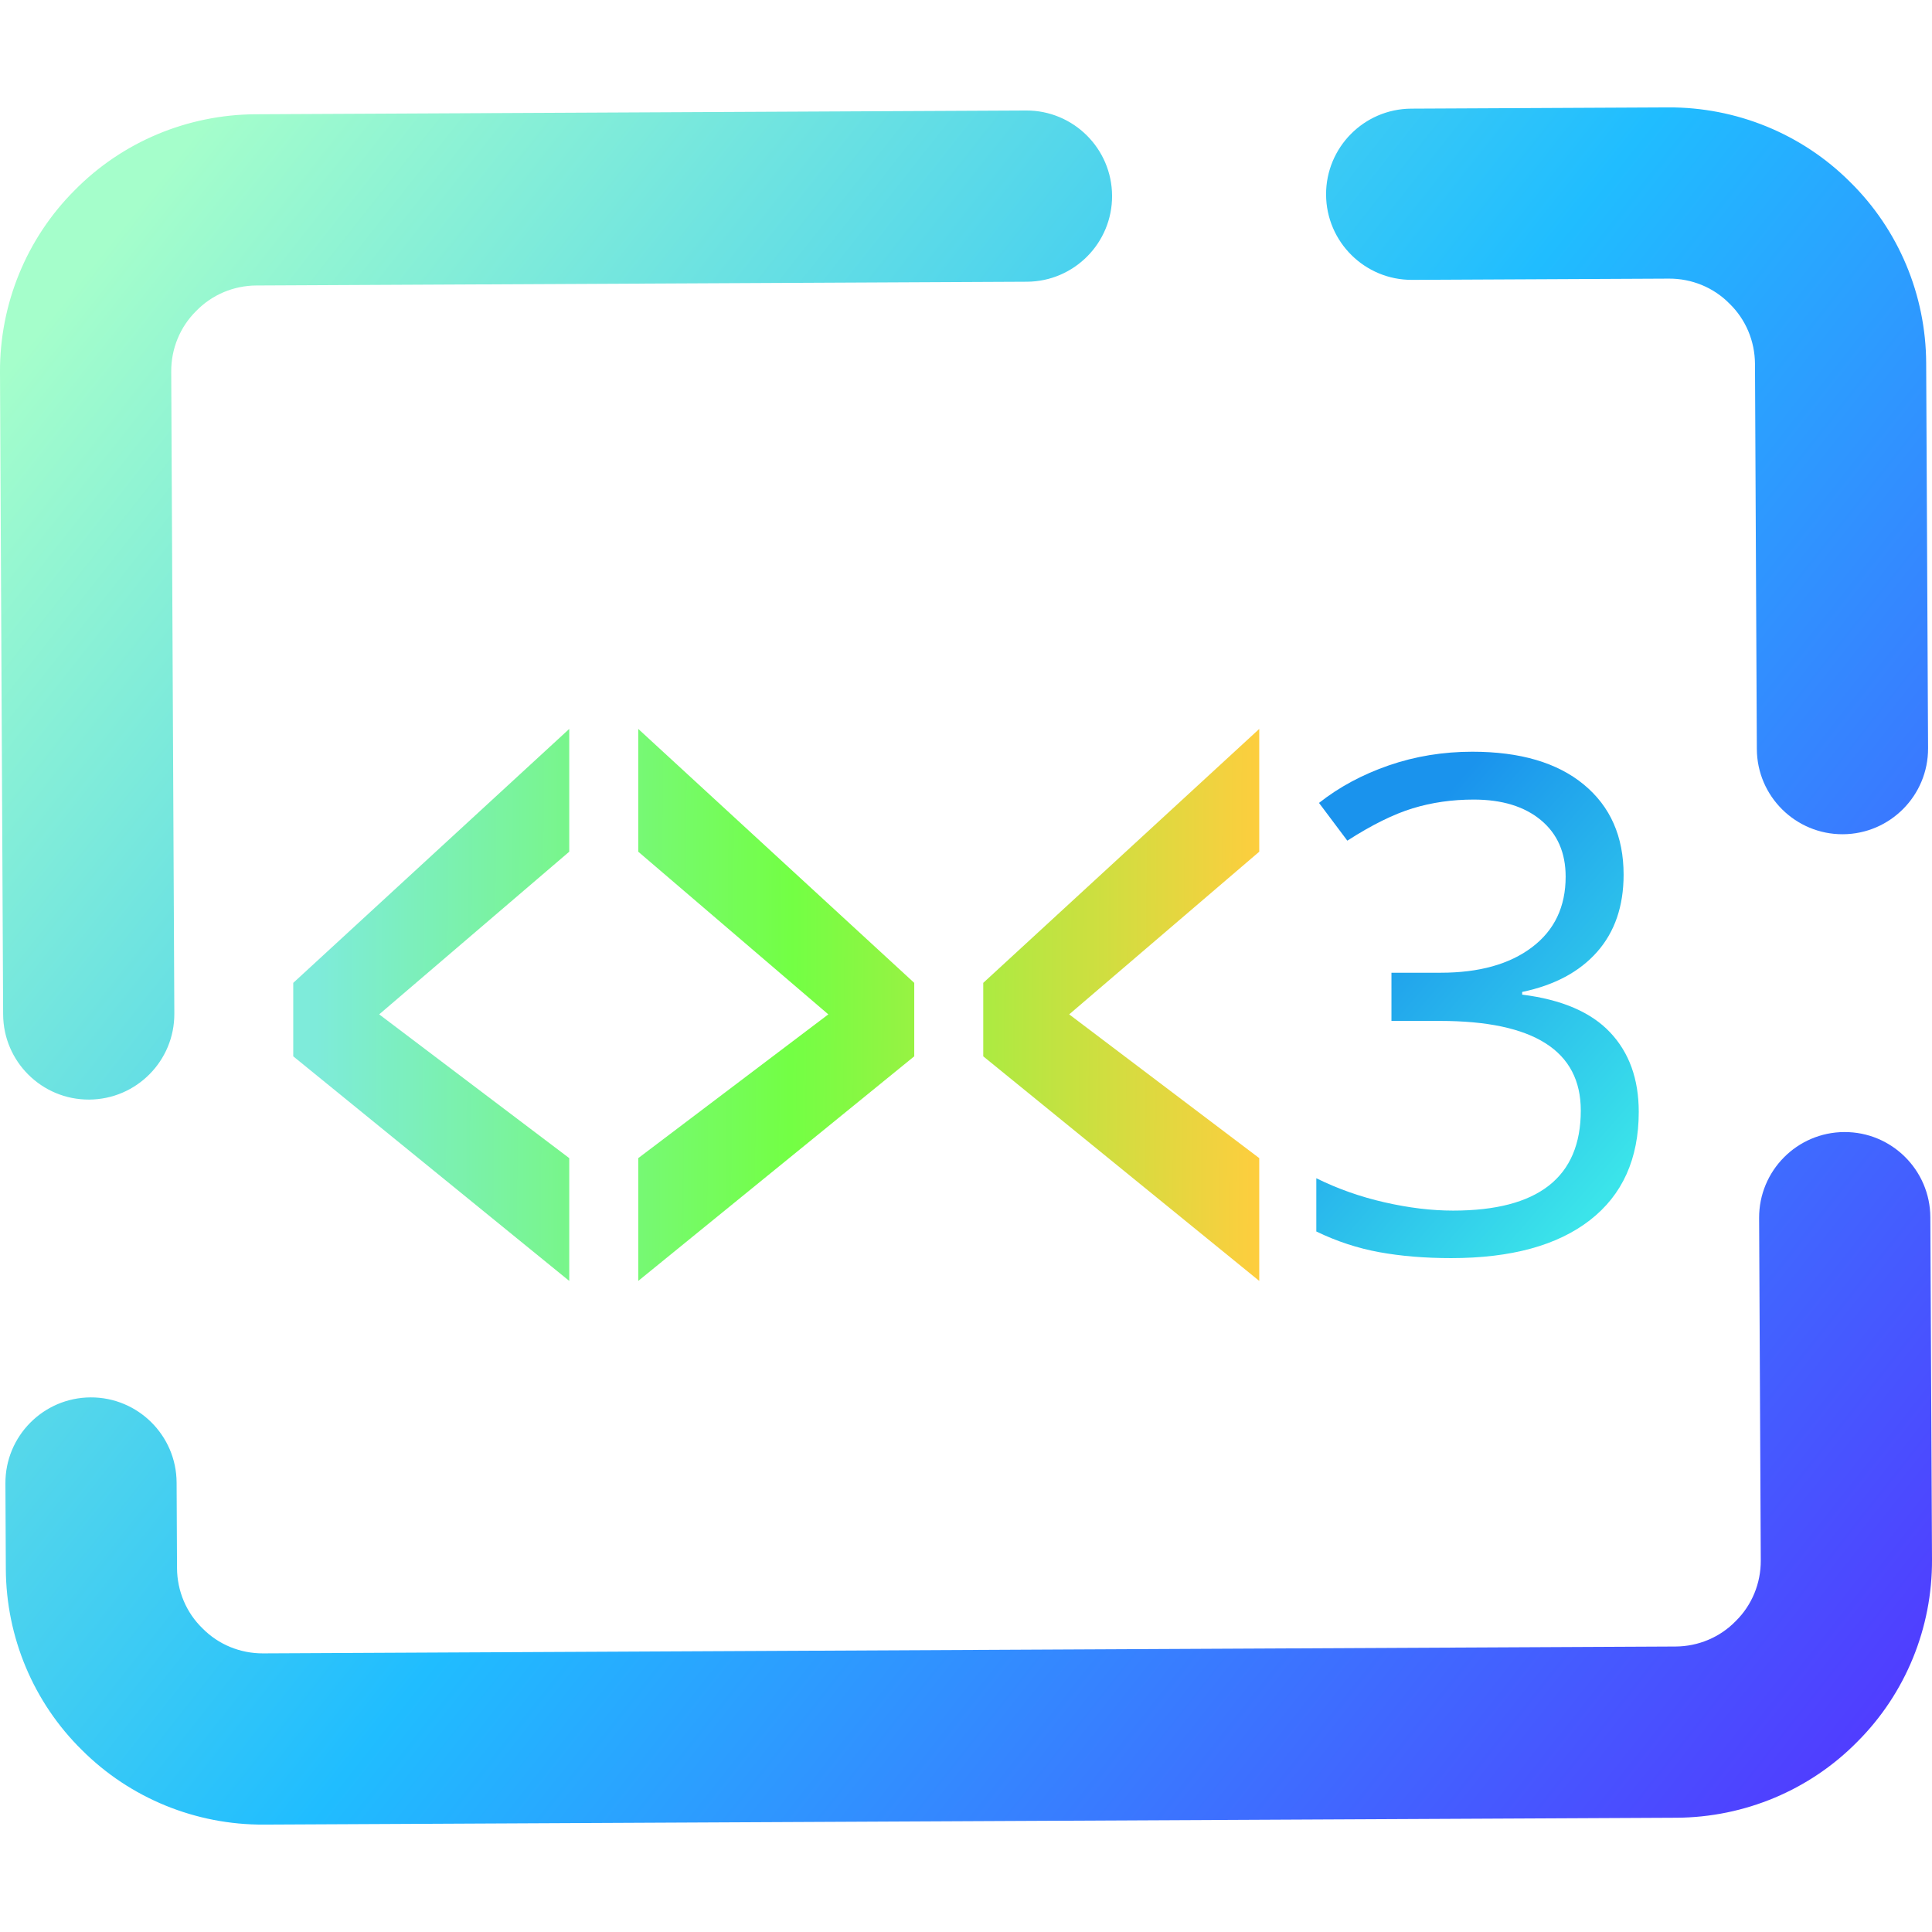
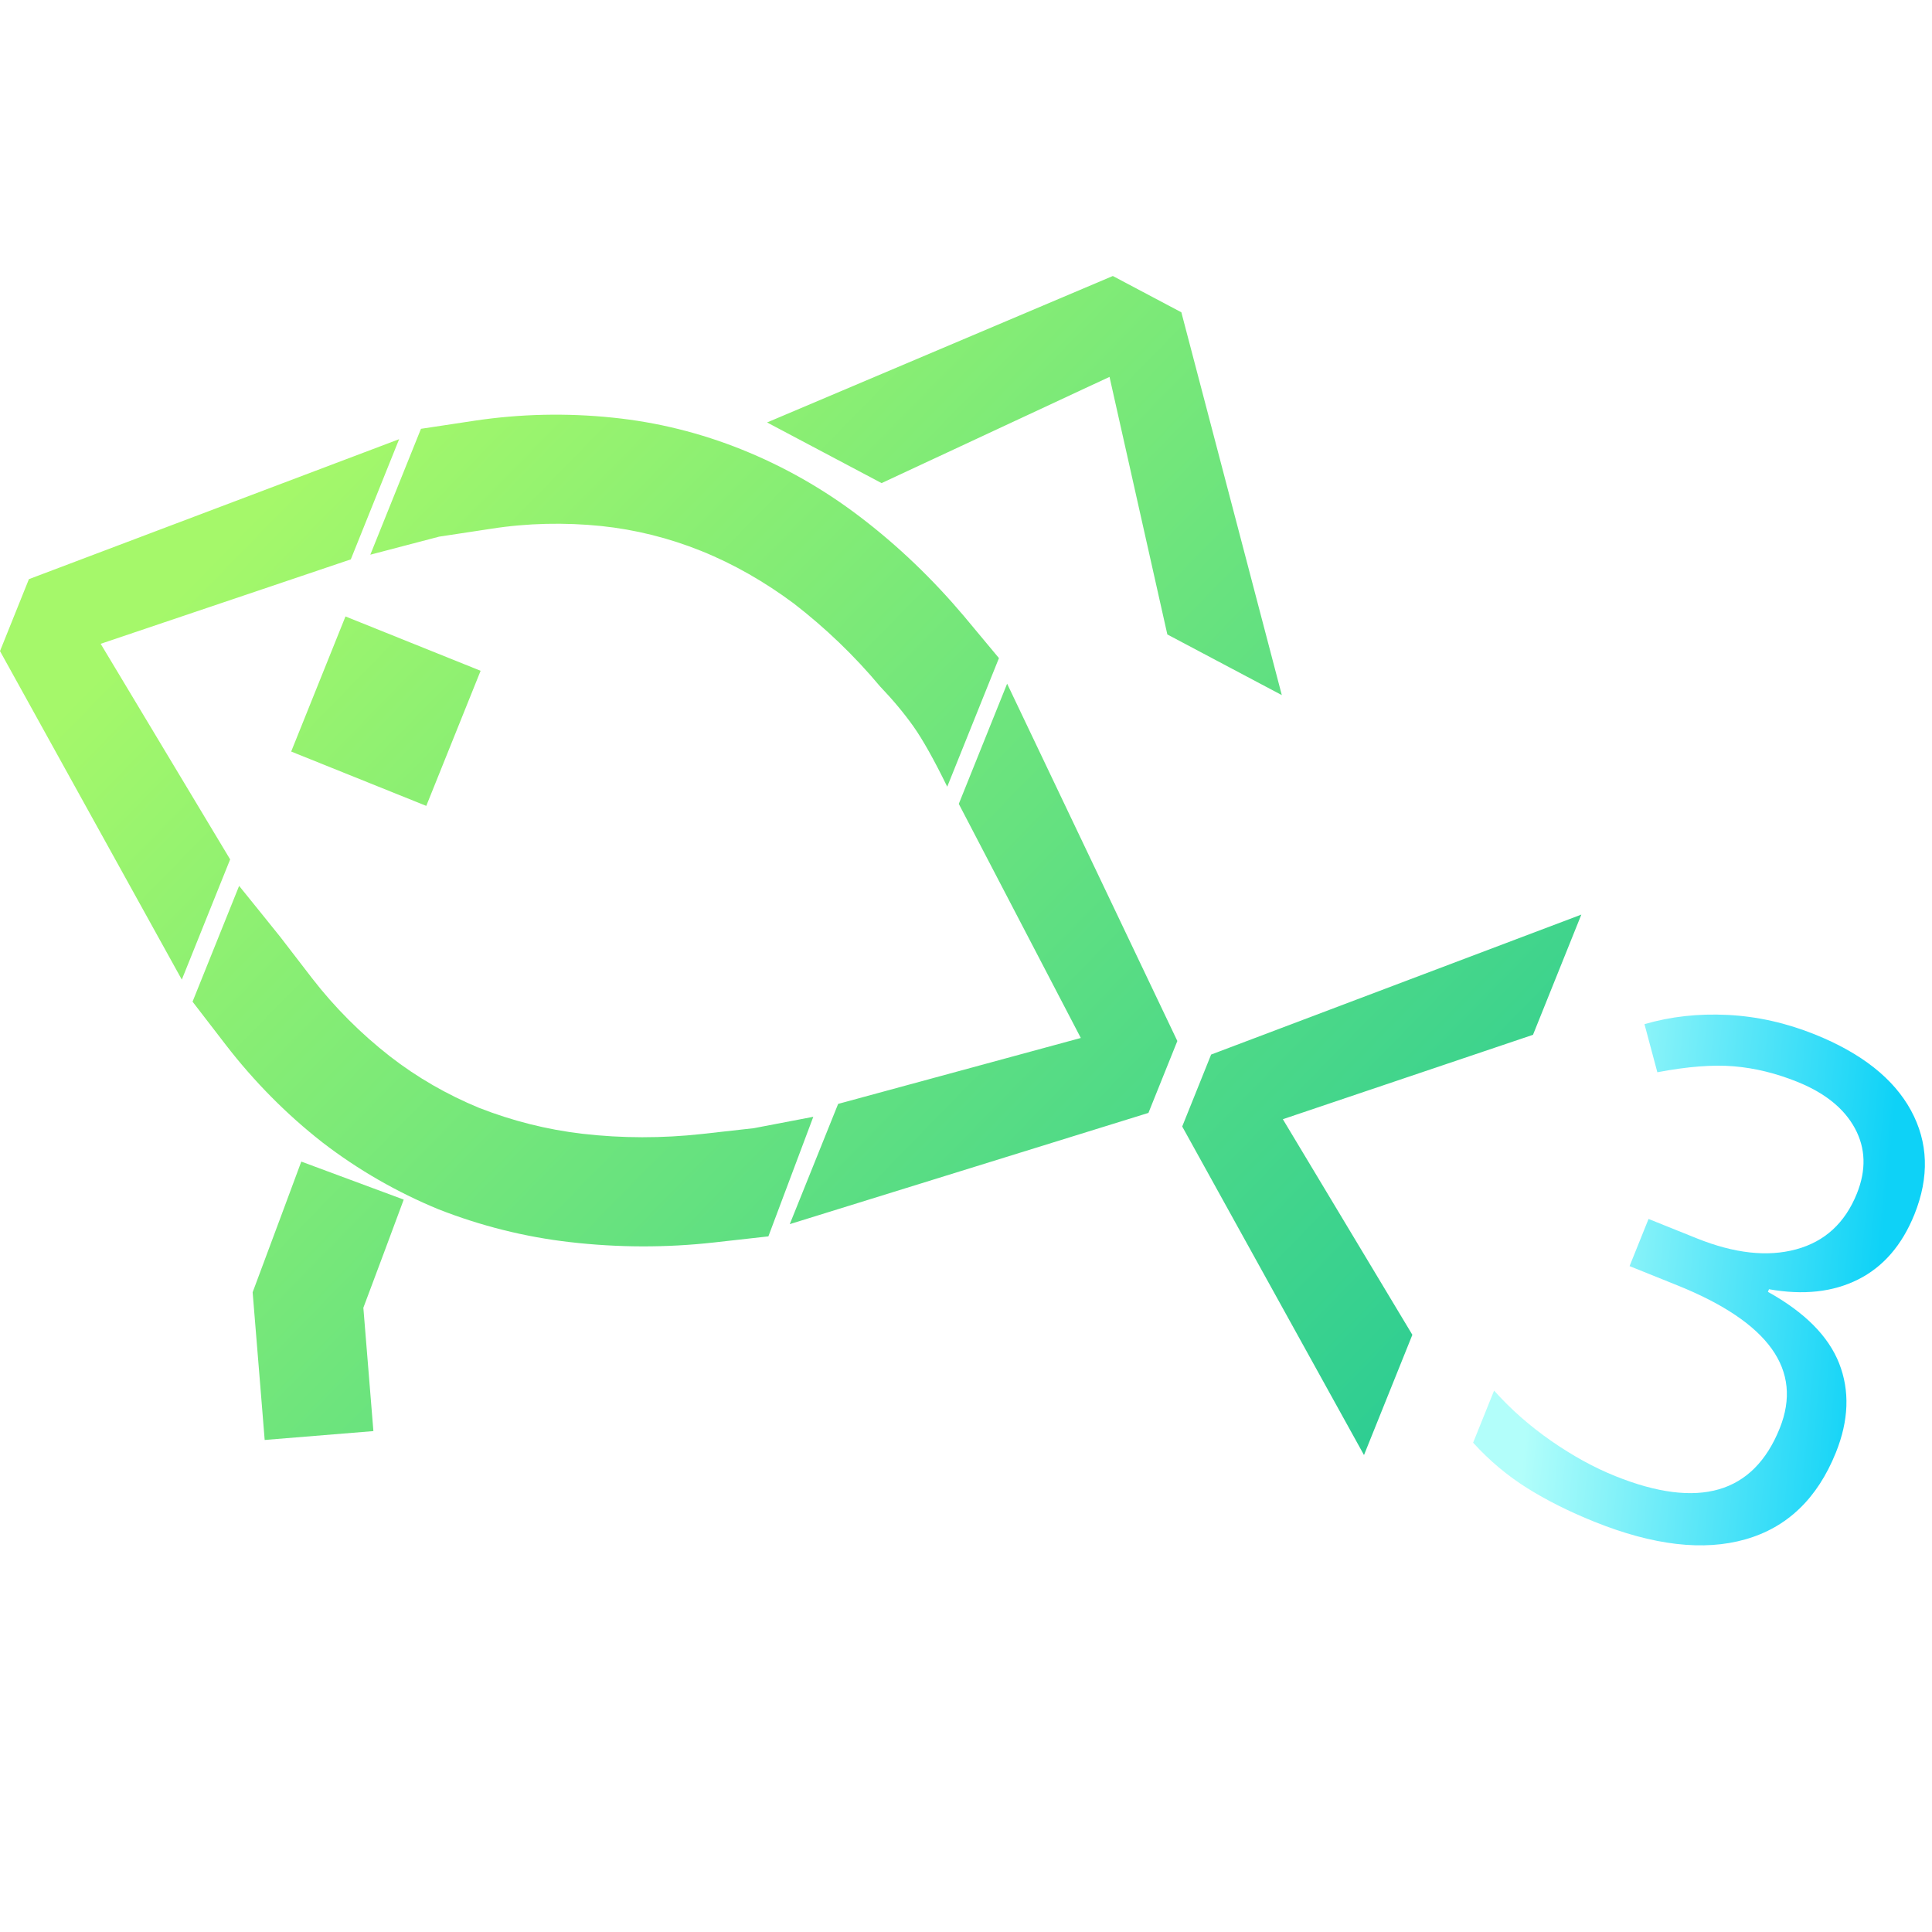
<svg xmlns="http://www.w3.org/2000/svg" style="isolation:isolate" viewBox="0 0 56 56" width="56pt" height="56pt">
-   <linearGradient id="_lgradient_5" x1="0.028" y1="0.496" x2="1.013" y2="0.5" gradientTransform="matrix(28,0,0,16,8.5,21.128)" gradientUnits="userSpaceOnUse">
-     <stop offset="0%" stop-opacity="1" style="stop-color:rgb(126,235,218)" />
-     <stop offset="49.569%" stop-opacity="1" style="stop-color:rgb(115,255,68)" />
-     <stop offset="98.696%" stop-opacity="1" style="stop-color:rgb(255,205,62)" />
+   <linearGradient id="_lgradient_15" x1="0.176" y1="0.395" x2="0.922" y2="0.673" gradientTransform="matrix(51.285,20.624,-18.211,45.284,6.381,-7.867)" gradientUnits="userSpaceOnUse">
+     <stop offset="0%" stop-opacity="1" style="stop-color:rgb(165,248,106)" />
+     <stop offset="97.917%" stop-opacity="1" style="stop-color:rgb(47,206,146)" />
  </linearGradient>
-   <path d=" M 16.5 37.128 L 8.5 30.618 L 8.5 28.489 L 16.5 21.128 L 16.5 24.687 L 10.991 29.402 L 16.5 33.569 L 16.5 37.128 L 16.5 37.128 Z  M 18.5 33.569 L 24.009 29.402 L 18.5 24.687 L 18.5 21.128 L 26.5 28.489 L 26.5 30.618 L 18.5 37.128 L 18.5 33.569 L 18.5 33.569 Z  M 36.5 37.128 L 28.5 30.618 L 28.5 28.489 L 36.5 21.128 L 36.5 24.687 L 30.991 29.402 L 36.5 33.569 L 36.5 37.128 Z " fill-rule="evenodd" fill="url(#_lgradient_5)" />
-   <linearGradient id="_lgradient_6" x1="0.893" y1="0.875" x2="0.335" y2="0.112" gradientTransform="matrix(9.346,0,0,14.678,38.154,21.789)" gradientUnits="userSpaceOnUse">
-     <stop offset="0%" stop-opacity="1" style="stop-color:rgb(59,228,234)" />
-     <stop offset="98.261%" stop-opacity="1" style="stop-color:rgb(26,147,237)" />
+   <path d=" M 5.27 28.395 L 0 18.872 L 0.838 16.787 L 11.569 12.73 L 10.168 16.214 L 2.918 18.661 L 6.671 24.91 L 5.27 28.395 L 5.27 28.395 L 5.27 28.395 L 5.27 28.395 L 5.27 28.395 L 5.27 28.395 L 5.27 28.395 Z  M 24.294 31.997 L 31.328 30.086 L 27.791 23.301 L 29.192 19.817 L 34.126 30.174 L 33.288 32.258 L 22.892 35.482 L 24.294 31.997 L 24.294 31.997 L 24.294 31.997 L 24.294 31.997 L 24.294 31.997 L 24.294 31.997 L 24.294 31.997 Z  M 39.536 42.175 L 34.267 32.652 L 35.105 30.567 L 45.836 26.51 L 44.435 29.994 L 37.184 32.441 L 40.938 38.69 L 39.536 42.175 L 39.536 42.175 L 39.536 42.175 L 39.536 42.175 L 39.536 42.175 L 39.536 42.175 Z  M 22.234 12.245 L 32.256 8 L 34.242 9.052 L 35.908 15.399 L 36.423 17.363 L 37.154 20.148 L 33.836 18.39 L 33.162 15.387 L 32.733 13.475 L 32.16 10.924 L 25.553 14.003 L 22.234 12.245 L 22.234 12.245 L 22.234 12.245 L 22.234 12.245 L 22.234 12.245 Z  M 14.232 15.327 L 12.729 15.555 L 10.734 16.078 L 12.202 12.429 L 13.764 12.193 C 15.083 11.996 16.425 11.967 17.758 12.105 C 19.047 12.236 20.308 12.55 21.503 13.031 C 22.726 13.523 23.873 14.177 24.918 14.973 C 26.034 15.82 27.041 16.793 27.943 17.861 L 28.955 19.076 L 27.456 22.803 Q 26.884 21.633 26.478 21.058 Q 26.071 20.484 25.509 19.896 C 24.764 19.005 23.927 18.202 23.007 17.491 C 22.175 16.873 21.281 16.354 20.321 15.968 C 19.391 15.594 18.42 15.351 17.426 15.247 C 16.367 15.139 15.289 15.161 14.232 15.327 L 14.232 15.327 L 14.232 15.327 L 14.232 15.327 Z  M 20.349 32.869 L 21.85 32.701 L 23.574 32.371 L 22.272 35.837 L 20.7 36.013 C 19.306 36.169 17.909 36.164 16.518 36.003 C 15.213 35.854 13.932 35.532 12.705 35.05 C 11.514 34.559 10.387 33.913 9.361 33.125 C 8.305 32.302 7.36 31.342 6.545 30.286 L 5.581 29.034 L 6.931 25.678 C 6.934 25.683 8.019 27.021 8.12 27.152 C 8.22 27.282 8.53 27.684 9.049 28.359 C 9.7 29.201 10.462 29.962 11.302 30.618 C 12.09 31.231 12.96 31.729 13.886 32.112 C 14.849 32.488 15.85 32.743 16.883 32.863 C 18.034 32.996 19.195 32.996 20.349 32.869 L 20.349 32.869 L 20.349 32.869 Z  M 10.014 17.868 L 13.931 19.443 L 12.356 23.359 L 8.44 21.784 L 10.014 17.868 L 10.014 17.868 Z  M 10.695 39.906 L 10.823 41.481 L 7.672 41.738 L 7.544 40.162 L 7.323 37.458 L 8.182 35.153 L 8.733 33.669 L 11.702 34.771 L 11.15 36.256 L 10.532 37.906 L 10.695 39.906 Z " fill-rule="evenodd" fill="url(#_lgradient_15)" />
+   <linearGradient id="_lgradient_16" x1="0.136" y1="0.899" x2="0.998" y2="0.493" gradientTransform="matrix(9.15,3.68,-5.779,14.37,48.174,28.202)" gradientUnits="userSpaceOnUse">
+     <stop offset="0%" stop-opacity="1" style="stop-color:rgb(178,254,250)" />
+     <stop offset="98.261%" stop-opacity="1" style="stop-color:rgb(14,210,247)" />
  </linearGradient>
-   <path d=" M 47.061 25.353 L 47.061 25.353 L 47.061 25.353 Q 47.061 26.721 46.294 27.59 L 46.294 27.59 L 46.294 27.59 Q 45.527 28.459 44.121 28.752 L 44.121 28.752 L 44.121 28.83 L 44.121 28.83 Q 45.84 29.045 46.67 29.924 L 46.67 29.924 L 46.67 29.924 Q 47.5 30.803 47.5 32.228 L 47.5 32.228 L 47.5 32.228 Q 47.5 34.269 46.084 35.368 L 46.084 35.368 L 46.084 35.368 Q 44.668 36.467 42.061 36.467 L 42.061 36.467 L 42.061 36.467 Q 40.928 36.467 39.985 36.296 L 39.985 36.296 L 39.985 36.296 Q 39.043 36.125 38.154 35.695 L 38.154 35.695 L 38.154 34.152 L 38.154 34.152 Q 39.082 34.611 40.132 34.85 L 40.132 34.85 L 40.132 34.85 Q 41.182 35.09 42.119 35.09 L 42.119 35.09 L 42.119 35.09 Q 45.82 35.09 45.82 32.189 L 45.82 32.189 L 45.82 32.189 Q 45.82 29.592 41.738 29.592 L 41.738 29.592 L 40.332 29.592 L 40.332 28.195 L 41.758 28.195 L 41.758 28.195 Q 43.428 28.195 44.404 27.458 L 44.404 27.458 L 44.404 27.458 Q 45.381 26.721 45.381 25.412 L 45.381 25.412 L 45.381 25.412 Q 45.381 24.367 44.663 23.771 L 44.663 23.771 L 44.663 23.771 Q 43.945 23.176 42.715 23.176 L 42.715 23.176 L 42.715 23.176 Q 41.777 23.176 40.947 23.43 L 40.947 23.43 L 40.947 23.43 Q 40.117 23.683 39.053 24.367 L 39.053 24.367 L 38.232 23.273 L 38.232 23.273 Q 39.111 22.58 40.259 22.184 L 40.259 22.184 L 40.259 22.184 Q 41.406 21.789 42.676 21.789 L 42.676 21.789 L 42.676 21.789 Q 44.756 21.789 45.908 22.741 L 45.908 22.741 L 45.908 22.741 Q 47.061 23.693 47.061 25.353 Z " fill="url(#_lgradient_6)" />
-   <linearGradient id="_lgradient_7" x1="0.975" y1="0.421" x2="0.065" y2="0.562" gradientTransform="matrix(50.79,54.619,-54.853,51.008,30.031,-24.813)" gradientUnits="userSpaceOnUse">
-     <stop offset="0%" stop-opacity="1" style="stop-color:rgb(84,51,255)" />
-     <stop offset="51.739%" stop-opacity="1" style="stop-color:rgb(32,189,255)" />
-     <stop offset="98.261%" stop-opacity="1" style="stop-color:rgb(165,254,203)" />
-   </linearGradient>
-   <path d=" M 5.053 29.379 L 5.053 29.379 C 5.06 30.748 3.954 31.865 2.584 31.872 L 2.584 31.872 C 1.214 31.879 0.097 30.772 0.091 29.403 L 0.091 29.403 L 0 10.792 C -0.01 8.82 0.763 6.918 2.158 5.521 C 3.541 4.112 5.435 3.322 7.408 3.312 L 29.741 3.203 L 29.741 3.203 C 31.11 3.197 32.227 4.303 32.234 5.673 L 32.234 5.673 C 32.241 7.042 31.134 8.16 29.765 8.166 L 29.765 8.166 L 7.432 8.275 C 6.775 8.278 6.143 8.542 5.686 9.015 C 5.217 9.477 4.96 10.111 4.963 10.768 L 5.053 29.379 L 5.053 29.379 Z  M 50.989 35.306 L 50.989 35.306 C 50.982 33.937 52.089 32.819 53.458 32.813 L 53.458 32.813 C 54.828 32.806 55.945 33.913 55.952 35.282 L 55.952 35.282 L 56 45.208 C 56.01 47.18 55.237 49.082 53.842 50.479 C 52.459 51.888 50.565 52.678 48.592 52.688 L 7.649 52.887 C 5.676 52.897 3.774 52.124 2.378 50.729 C 0.969 49.346 0.178 47.452 0.169 45.479 L 0.157 42.998 L 0.157 42.998 C 0.15 41.628 1.256 40.511 2.626 40.504 L 2.626 40.504 C 3.995 40.498 5.113 41.604 5.119 42.973 L 5.119 42.973 L 5.131 45.455 C 5.135 46.112 5.398 46.744 5.872 47.201 C 6.333 47.67 6.967 47.927 7.625 47.924 L 48.568 47.725 C 49.225 47.722 49.857 47.458 50.314 46.985 C 50.783 46.523 51.04 45.889 51.037 45.232 L 50.989 35.306 L 50.989 35.306 Z  M 40.931 8.112 L 40.931 8.112 C 39.561 8.119 38.444 7.012 38.437 5.643 L 38.437 5.643 C 38.431 4.273 39.537 3.156 40.907 3.149 L 40.907 3.149 L 48.351 3.113 C 50.324 3.103 52.226 3.876 53.622 5.271 C 55.031 6.654 55.822 8.548 55.831 10.521 L 55.886 21.687 L 55.886 21.687 C 55.892 23.057 54.786 24.174 53.416 24.181 L 53.416 24.181 C 52.047 24.187 50.929 23.081 50.923 21.711 L 50.923 21.711 L 50.869 10.545 C 50.865 9.888 50.602 9.256 50.128 8.799 C 49.667 8.33 49.033 8.073 48.375 8.076 L 40.931 8.112 Z " fill-rule="evenodd" fill="url(#_lgradient_7)" />
+   <path d=" M 55.491 35.199 L 55.491 35.199 L 55.491 35.199 Q 54.952 36.537 53.859 37.086 L 53.859 37.086 L 53.859 37.086 Q 52.767 37.635 51.275 37.369 L 51.275 37.369 L 51.244 37.445 L 51.244 37.445 Q 52.842 38.332 53.309 39.519 L 53.309 39.519 L 53.309 39.519 Q 53.775 40.707 53.214 42.103 L 53.214 42.103 L 53.214 42.103 Q 52.41 44.101 50.591 44.619 L 50.591 44.619 L 50.591 44.619 Q 48.773 45.137 46.22 44.111 L 46.22 44.111 L 46.22 44.111 Q 45.111 43.665 44.255 43.126 L 44.255 43.126 L 44.255 43.126 Q 43.4 42.588 42.699 41.817 L 42.699 41.817 L 43.307 40.307 L 43.307 40.307 Q 44.034 41.121 44.968 41.769 L 44.968 41.769 L 44.968 41.769 Q 45.901 42.416 46.819 42.785 L 46.819 42.785 L 46.819 42.785 Q 50.443 44.243 51.585 41.403 L 51.585 41.403 L 51.585 41.403 Q 52.608 38.86 48.611 37.253 L 48.611 37.253 L 47.234 36.699 L 47.784 35.332 L 49.18 35.893 L 49.18 35.893 Q 50.815 36.551 52.061 36.213 L 52.061 36.213 L 52.061 36.213 Q 53.308 35.876 53.823 34.595 L 53.823 34.595 L 53.823 34.595 Q 54.234 33.572 53.766 32.706 L 53.766 32.706 L 53.766 32.706 Q 53.298 31.84 52.093 31.356 L 52.093 31.356 L 52.093 31.356 Q 51.175 30.986 50.263 30.908 L 50.263 30.908 L 50.263 30.908 Q 49.35 30.83 48.039 31.08 L 48.039 31.08 L 47.666 29.686 L 47.666 29.686 Q 48.8 29.354 50.079 29.418 L 50.079 29.418 L 50.079 29.418 Q 51.358 29.483 52.601 29.982 L 52.601 29.982 L 52.601 29.982 Q 54.637 30.801 55.391 32.187 L 55.391 32.187 L 55.391 32.187 Q 56.144 33.573 55.491 35.199 Z " fill="url(#_lgradient_16)" />
</svg>
